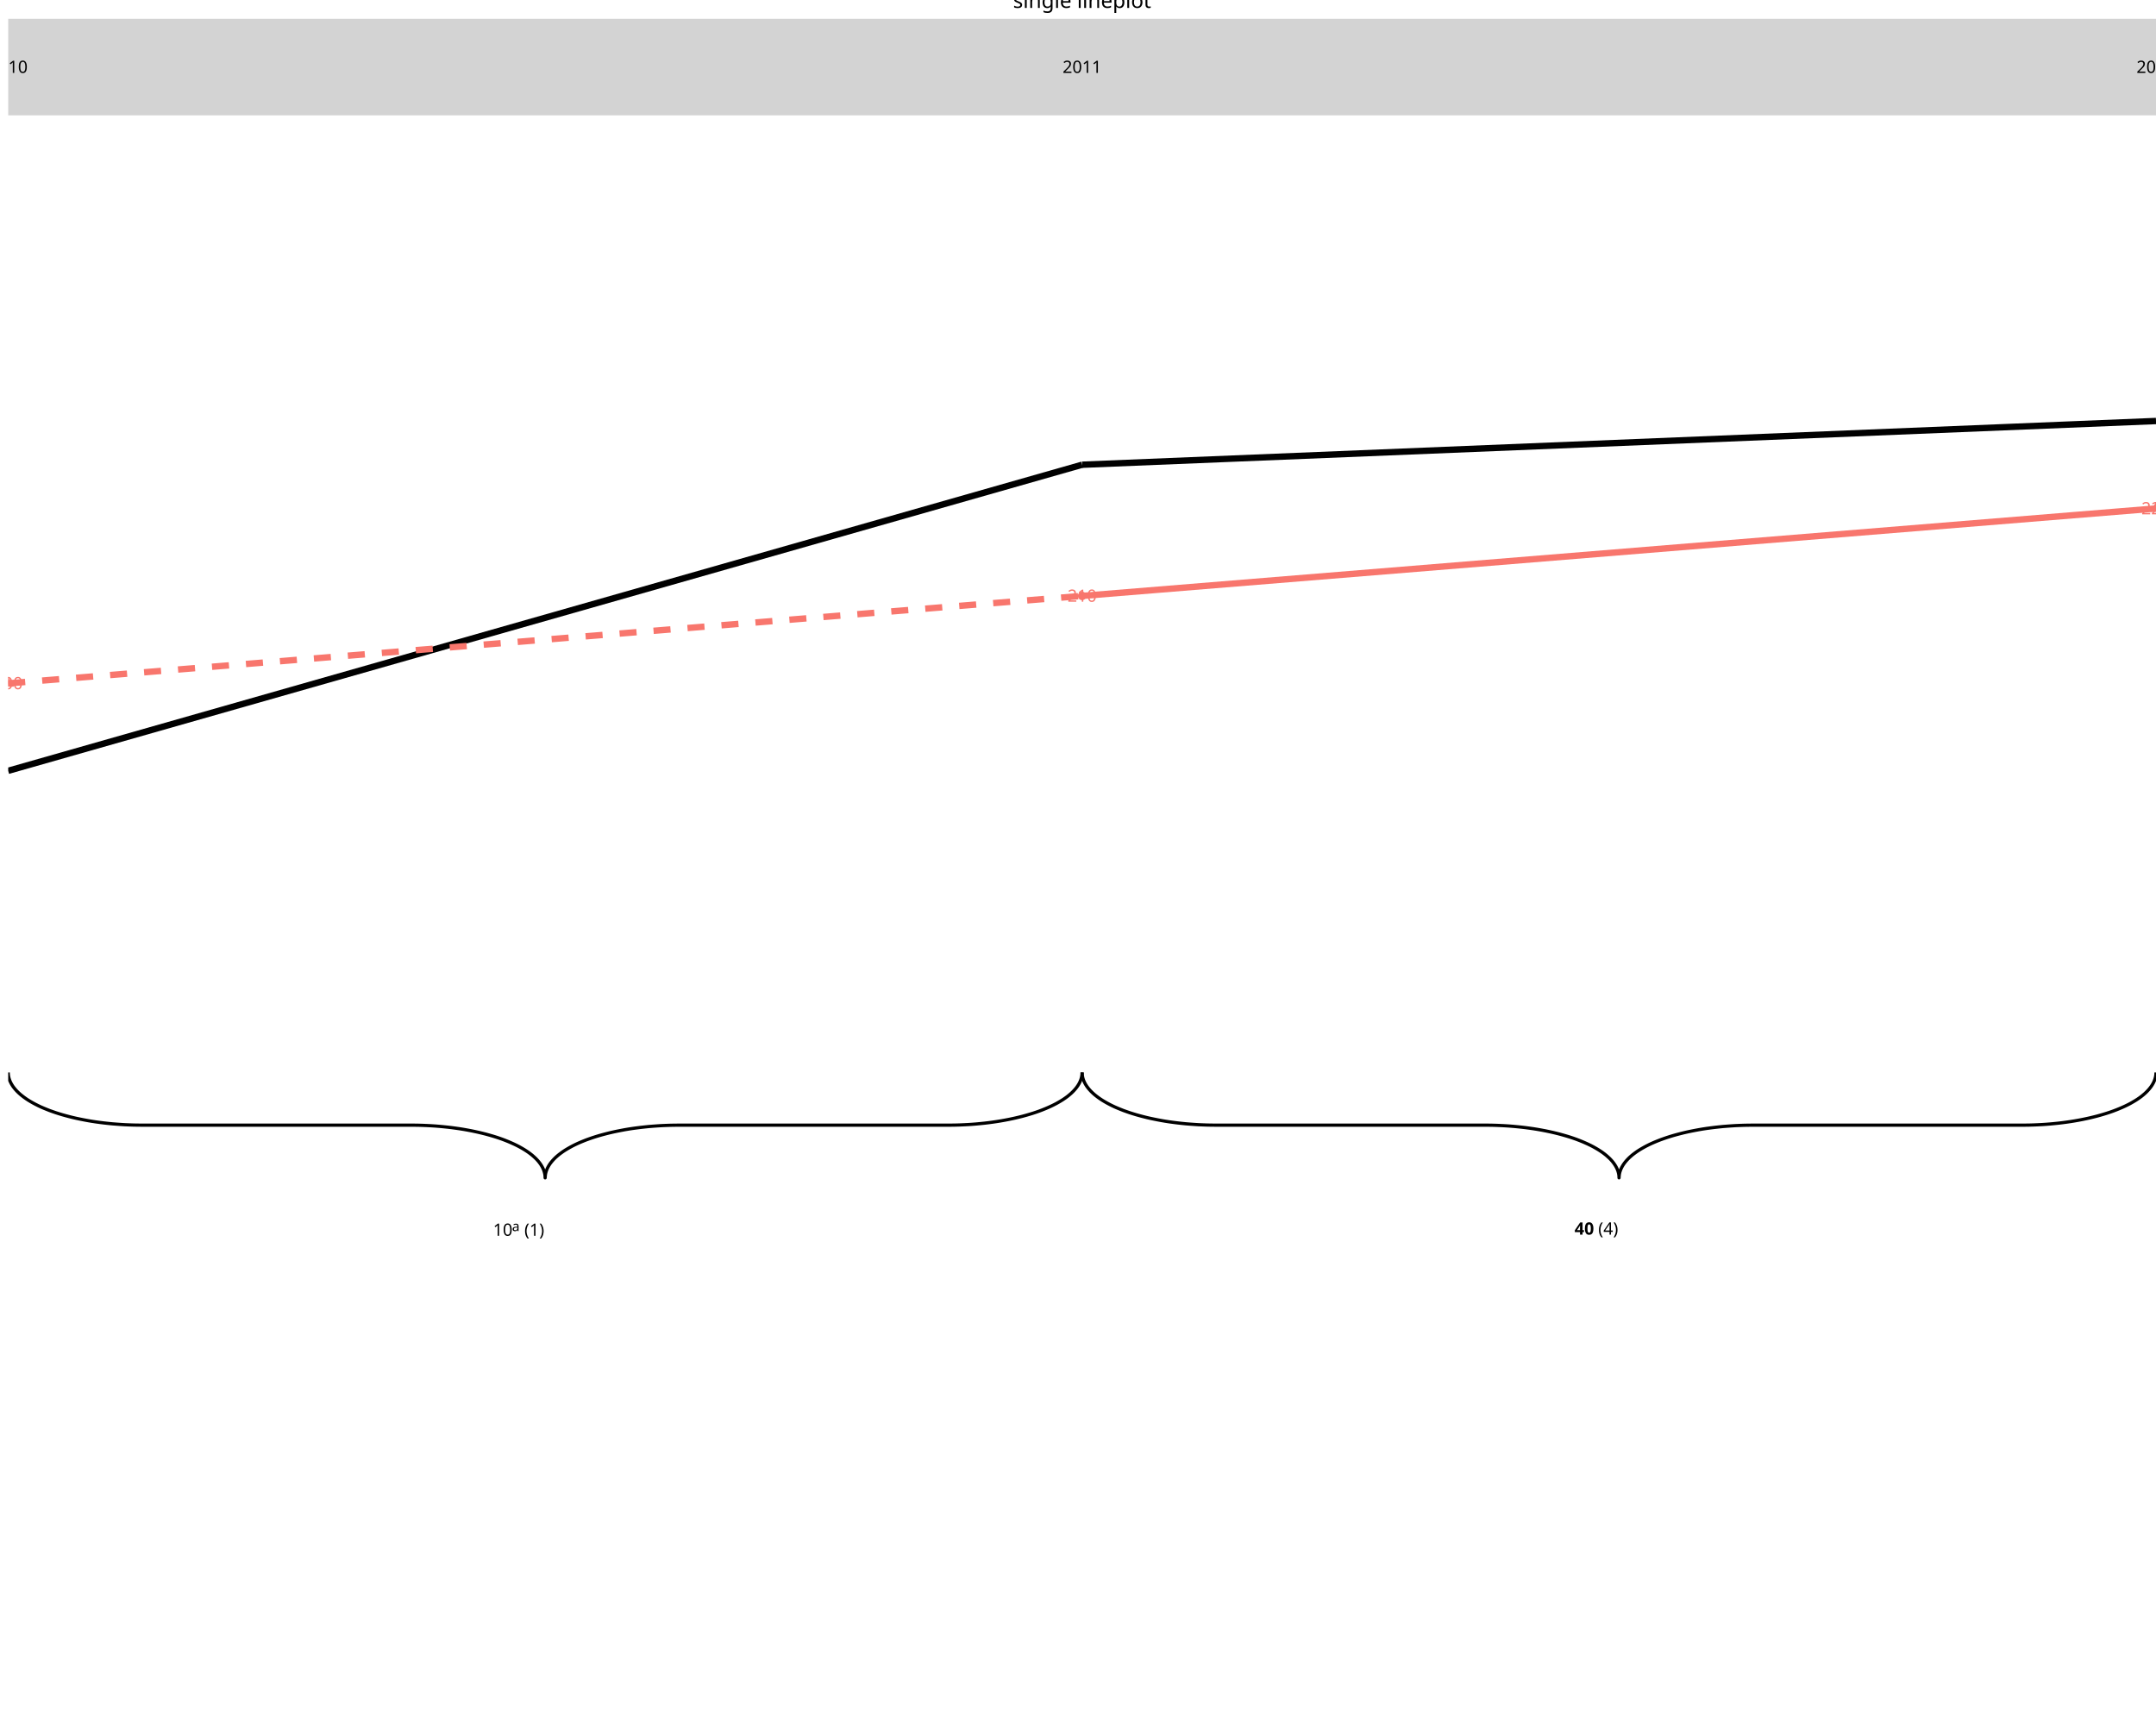
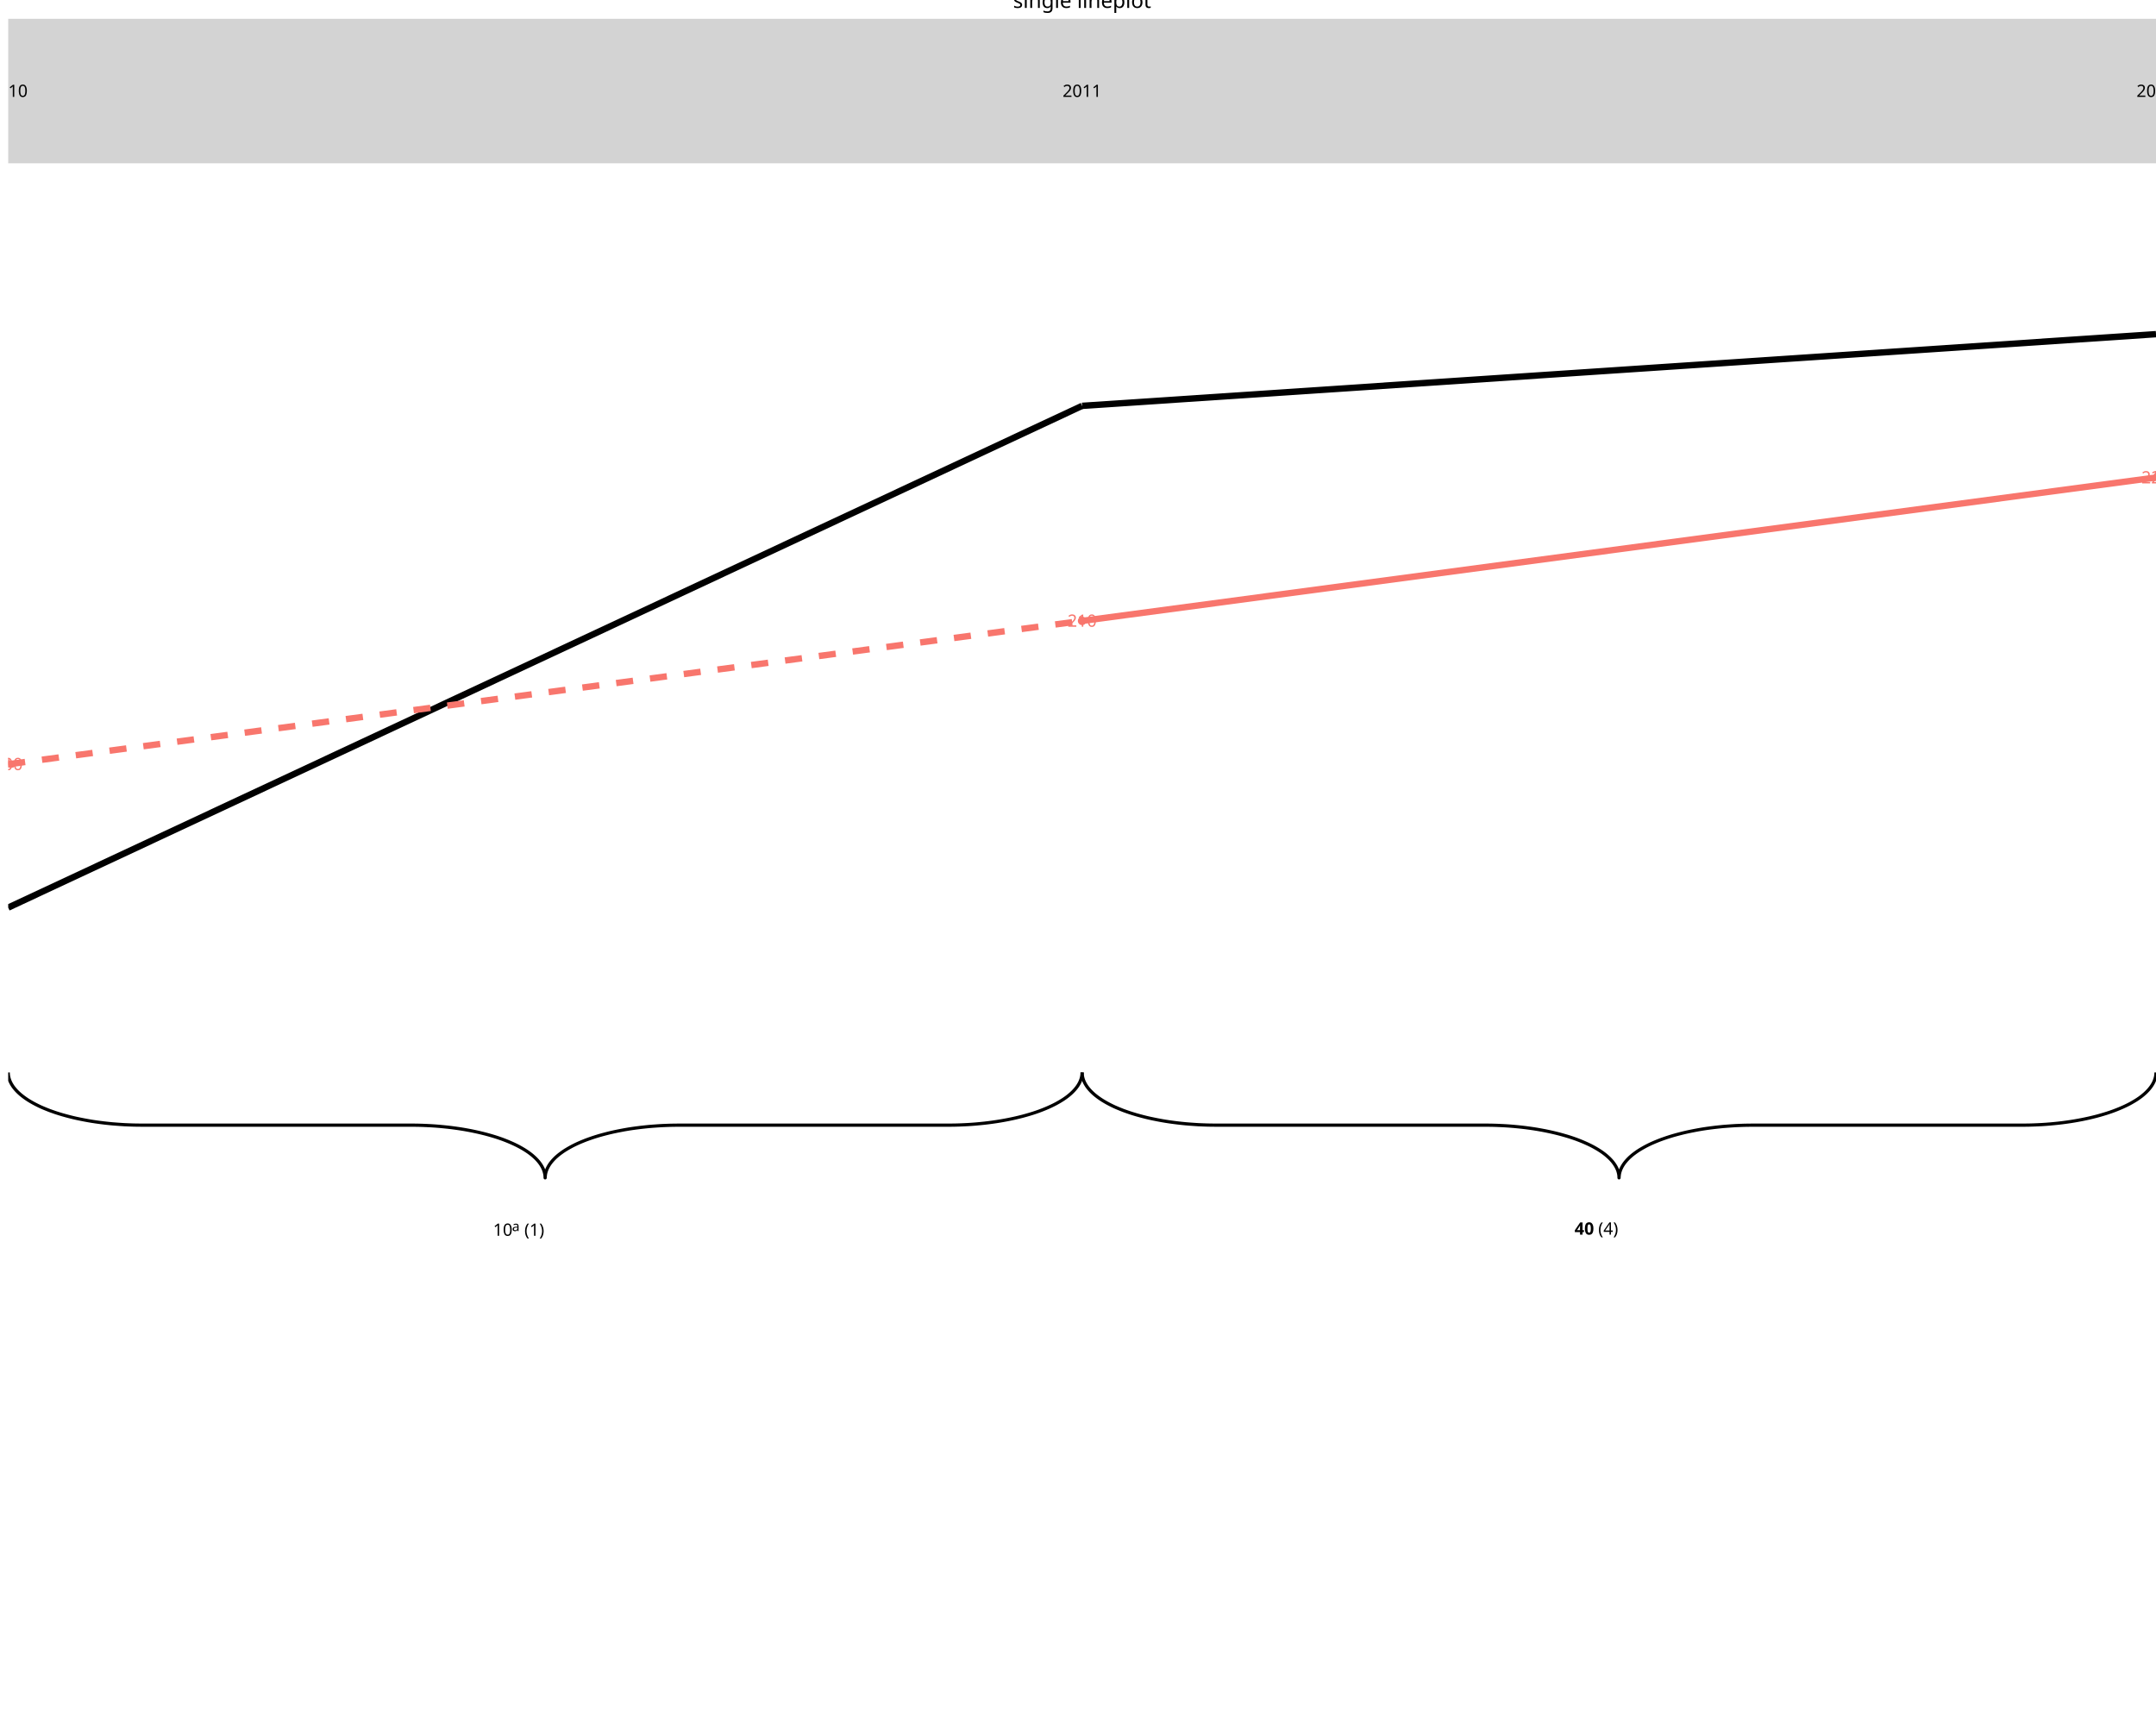
<svg xmlns="http://www.w3.org/2000/svg" class="svglite" data-engine-version="2.0" width="720.00pt" height="576.00pt" viewBox="0 0 720.00 576.00">
  <defs>
    <style type="text/css">
    .svglite line, .svglite polyline, .svglite polygon, .svglite path, .svglite rect, .svglite circle {
      fill: none;
      stroke: #000000;
      stroke-linecap: round;
      stroke-linejoin: round;
      stroke-miterlimit: 10.00;
    }
  </style>
  </defs>
  <rect width="100%" height="100%" style="stroke: none; fill: #FFFFFF;" />
  <defs>
    <clipPath id="cpMC4wMHw3MjAuMDB8MC4wMHw1NzYuMDA=">
      <rect x="0.00" y="0.00" width="720.00" height="576.00" />
    </clipPath>
  </defs>
  <g clip-path="url(#cpMC4wMHw3MjAuMDB8MC4wMHw1NzYuMDA=)">
</g>
  <defs>
    <clipPath id="cpMi43NHw3MjAuMDB8Ni4yN3w0MzIuMDA=">
      <rect x="2.74" y="6.27" width="717.26" height="425.73" />
    </clipPath>
  </defs>
  <g clip-path="url(#cpMi43NHw3MjAuMDB8Ni4yN3w0MzIuMDA=)">
    <polyline points="2.74,358.11 2.75,358.39 2.79,358.95 2.88,359.50 3.01,360.05 3.19,360.60 3.41,361.15 3.68,361.70 3.99,362.24 4.34,362.78 4.74,363.31 5.18,363.84 5.66,364.36 6.19,364.88 6.75,365.39 7.36,365.89 8.00,366.38 8.69,366.87 9.41,367.35 10.17,367.81 10.97,368.27 11.81,368.72 12.68,369.16 13.58,369.59 14.52,370.00 15.50,370.40 16.50,370.80 17.54,371.17 18.60,371.54 19.70,371.89 20.82,372.23 21.97,372.55 23.14,372.86 24.34,373.16 25.56,373.44 26.81,373.70 28.07,373.95 29.36,374.19 30.66,374.41 31.98,374.61 33.31,374.79 34.66,374.96 36.02,375.11 37.40,375.25 38.78,375.36 40.17,375.46 41.57,375.55 42.98,375.61 44.39,375.66 45.80,375.69 47.21,375.70 138.29,375.71 139.70,375.73 141.11,375.77 142.52,375.83 143.92,375.90 145.32,375.99 146.71,376.10 148.09,376.23 149.45,376.37 150.81,376.53 152.15,376.71 153.48,376.90 154.79,377.11 156.08,377.34 157.36,377.58 158.61,377.84 159.84,378.11 161.05,378.40 162.24,378.70 163.40,379.02 164.54,379.35 165.65,379.69 166.73,380.05 167.78,380.42 168.80,380.81 169.79,381.21 170.74,381.62 171.67,382.04 172.56,382.47 173.41,382.91 174.23,383.37 175.01,383.83 175.75,384.30 176.46,384.78 177.12,385.27 177.75,385.77 178.33,386.28 178.88,386.79 179.38,387.31 179.84,387.83 180.26,388.37 180.63,388.90 180.96,389.44 181.25,389.98 181.50,390.53 181.70,391.08 181.85,391.63 181.97,392.19 182.03,392.74 182.05,393.30 182.05,393.30 182.06,393.02 182.11,392.46 182.19,391.91 182.33,391.36 182.51,390.81 182.73,390.26 183.00,389.71 183.31,389.17 183.66,388.63 184.06,388.10 184.50,387.57 184.98,387.05 185.50,386.53 186.07,386.02 186.67,385.52 187.32,385.03 188.00,384.54 188.73,384.06 189.49,383.60 190.29,383.14 191.12,382.69 191.99,382.25 192.90,381.82 193.84,381.41 194.81,381.01 195.82,380.61 196.85,380.24 197.92,379.87 199.01,379.52 200.13,379.18 201.28,378.86 202.46,378.55 203.66,378.25 204.88,377.97 206.12,377.71 207.39,377.46 208.67,377.22 209.97,377.00 211.29,376.80 212.63,376.62 213.98,376.45 215.34,376.30 216.71,376.16 218.09,376.05 219.49,375.95 220.89,375.86 222.29,375.80 223.70,375.75 225.11,375.72 226.53,375.71 317.60,375.70 319.02,375.68 320.43,375.64 321.84,375.58 323.24,375.51 324.64,375.42 326.02,375.31 327.40,375.18 328.77,375.04 330.12,374.88 331.47,374.70 332.79,374.51 334.10,374.30 335.40,374.07 336.67,373.83 337.93,373.57 339.16,373.30 340.37,373.01 341.56,372.71 342.72,372.39 343.85,372.06 344.96,371.72 346.04,371.36 347.09,370.99 348.11,370.60 349.10,370.20 350.06,369.79 350.98,369.37 351.87,368.94 352.72,368.50 353.54,368.04 354.32,367.58 355.07,367.11 355.77,366.63 356.44,366.14 357.06,365.64 357.65,365.13 358.19,364.62 358.69,364.10 359.15,363.58 359.57,363.05 359.95,362.51 360.28,361.97 360.57,361.43 360.81,360.88 361.01,360.33 361.17,359.78 361.28,359.22 361.35,358.67 361.37,358.11 361.37,358.11 " style="stroke-width: 1.07; stroke-linecap: butt;" />
    <polyline points="361.37,358.11 361.38,358.39 361.42,358.95 361.51,359.50 361.64,360.05 361.82,360.60 362.04,361.15 362.31,361.70 362.62,362.24 362.97,362.78 363.37,363.31 363.81,363.84 364.29,364.36 364.82,364.88 365.38,365.39 365.99,365.89 366.63,366.38 367.32,366.87 368.04,367.35 368.80,367.81 369.60,368.27 370.44,368.72 371.31,369.16 372.21,369.59 373.15,370.00 374.13,370.40 375.13,370.80 376.17,371.17 377.23,371.54 378.33,371.89 379.45,372.23 380.60,372.55 381.77,372.86 382.97,373.16 384.19,373.44 385.44,373.70 386.70,373.95 387.99,374.19 389.29,374.41 390.61,374.61 391.94,374.79 393.29,374.96 394.65,375.11 396.03,375.25 397.41,375.36 398.80,375.46 400.20,375.55 401.61,375.61 403.02,375.66 404.43,375.69 405.84,375.70 496.92,375.71 498.33,375.73 499.74,375.77 501.15,375.83 502.55,375.90 503.95,375.99 505.34,376.10 506.72,376.23 508.08,376.37 509.44,376.53 510.78,376.71 512.11,376.90 513.42,377.11 514.71,377.34 515.99,377.58 517.24,377.84 518.47,378.11 519.69,378.40 520.87,378.70 522.03,379.02 523.17,379.35 524.28,379.69 525.36,380.05 526.41,380.42 527.43,380.81 528.42,381.21 529.37,381.62 530.30,382.04 531.19,382.47 532.04,382.91 532.86,383.37 533.64,383.83 534.38,384.30 535.09,384.78 535.75,385.27 536.38,385.77 536.96,386.28 537.51,386.79 538.01,387.31 538.47,387.83 538.89,388.37 539.26,388.90 539.59,389.44 539.88,389.98 540.13,390.53 540.33,391.08 540.48,391.63 540.60,392.19 540.66,392.74 540.68,393.30 540.68,393.30 540.69,393.02 540.74,392.46 540.82,391.91 540.96,391.36 541.14,390.81 541.36,390.26 541.63,389.71 541.94,389.17 542.29,388.63 542.69,388.10 543.13,387.57 543.61,387.05 544.13,386.53 544.70,386.02 545.30,385.52 545.95,385.03 546.63,384.54 547.36,384.06 548.12,383.60 548.92,383.14 549.75,382.69 550.62,382.25 551.53,381.82 552.47,381.41 553.44,381.01 554.45,380.61 555.48,380.24 556.55,379.87 557.64,379.52 558.76,379.18 559.91,378.86 561.09,378.55 562.29,378.25 563.51,377.97 564.75,377.71 566.02,377.46 567.30,377.22 568.60,377.00 569.92,376.80 571.26,376.62 572.61,376.45 573.97,376.30 575.34,376.16 576.72,376.05 578.12,375.95 579.52,375.86 580.92,375.80 582.33,375.75 583.74,375.72 585.16,375.71 676.23,375.70 677.65,375.68 679.06,375.64 680.47,375.58 681.87,375.51 683.27,375.42 684.65,375.31 686.03,375.18 687.40,375.04 688.75,374.88 690.10,374.70 691.42,374.51 692.73,374.30 694.03,374.07 695.30,373.83 696.56,373.57 697.79,373.30 699.00,373.01 700.19,372.71 701.35,372.39 702.48,372.06 703.59,371.72 704.67,371.36 705.72,370.99 706.74,370.60 707.73,370.20 708.69,369.79 709.61,369.37 710.50,368.94 711.36,368.50 712.17,368.04 712.95,367.58 713.70,367.11 714.40,366.63 715.07,366.14 715.69,365.64 716.28,365.13 716.82,364.62 717.32,364.10 717.78,363.58 718.20,363.05 718.58,362.51 718.91,361.97 719.20,361.43 719.44,360.88 719.64,360.33 719.80,359.78 719.91,359.22 719.98,358.67 720.00,358.11 720.00,358.11 " style="stroke-width: 1.07; stroke-linecap: butt;" />
    <text x="164.66" y="412.65" style="font-size: 5.69px; font-family: sans;" textLength="6.33px" lengthAdjust="spacingAndGlyphs">10</text>
    <text x="170.99" y="411.08" style="font-size: 4.55px; font-family: sans;" textLength="2.53px" lengthAdjust="spacingAndGlyphs">a</text>
    <text x="175.10" y="412.65" style="font-size: 5.69px; font-family: sans;" textLength="6.95px" lengthAdjust="spacingAndGlyphs">(1)</text>
    <text x="525.82" y="412.26" style="font-size: 5.69px; font-weight: bold; font-family: sans;" textLength="6.33px" lengthAdjust="spacingAndGlyphs">40</text>
    <text x="533.73" y="412.26" style="font-size: 5.69px; font-family: sans;" textLength="6.95px" lengthAdjust="spacingAndGlyphs">(4)</text>
-     <line x1="2.74" y1="257.38" x2="361.37" y2="155.18" style="stroke-width: 2.13; stroke-linecap: butt;" />
-     <line x1="361.37" y1="155.18" x2="720.00" y2="140.58" style="stroke-width: 2.13; stroke-linecap: butt;" />
-     <line x1="2.74" y1="228.18" x2="361.37" y2="198.98" style="stroke-width: 2.13; stroke: #F8766D; stroke-dasharray: 5.69,5.69; stroke-linecap: butt;" />
-     <line x1="361.37" y1="198.98" x2="720.00" y2="169.78" style="stroke-width: 2.13; stroke: #F8766D; stroke-linecap: butt;" />
-     <polygon points="2.74,225.97 4.65,229.28 0.83,229.28 " style="stroke-width: 0.71; stroke: none; fill: #F8766D;" />
-     <circle cx="361.37" cy="198.98" r="1.42" style="stroke-width: 0.71; stroke: none; fill: #F8766D;" />
-     <polygon points="720.00,167.57 721.91,170.89 718.09,170.89 " style="stroke-width: 0.71; stroke: none; fill: #F8766D;" />
-     <text x="2.74" y="230.14" text-anchor="middle" style="font-size: 5.69px; fill: #F8766D; font-family: sans;" textLength="9.50px" lengthAdjust="spacingAndGlyphs">200</text>
-     <text x="361.37" y="200.94" text-anchor="middle" style="font-size: 5.69px; fill: #F8766D; font-family: sans;" textLength="9.50px" lengthAdjust="spacingAndGlyphs">210</text>
-     <text x="720.00" y="171.74" text-anchor="middle" style="font-size: 5.69px; fill: #F8766D; font-family: sans;" textLength="9.50px" lengthAdjust="spacingAndGlyphs">220</text>
-     <rect x="2.74" y="6.27" width="717.26" height="32.24" style="stroke-width: 1.07; stroke: none; stroke-linecap: butt; stroke-linejoin: miter; fill: #D3D3D3;" />
-     <text x="2.74" y="24.35" text-anchor="middle" style="font-size: 5.69px; font-family: sans;" textLength="12.66px" lengthAdjust="spacingAndGlyphs">2010</text>
-     <text x="361.37" y="24.35" text-anchor="middle" style="font-size: 5.69px; font-family: sans;" textLength="12.66px" lengthAdjust="spacingAndGlyphs">2011</text>
-     <text x="720.00" y="24.35" text-anchor="middle" style="font-size: 5.69px; font-family: sans;" textLength="12.66px" lengthAdjust="spacingAndGlyphs">2020</text>
+     <line x1="2.74" y1="303.06" x2="361.37" y2="135.52" style="stroke-width: 2.13; stroke-linecap: butt;" />
+     <line x1="361.37" y1="135.52" x2="720.00" y2="111.58" style="stroke-width: 2.13; stroke-linecap: butt;" />
+     <line x1="2.74" y1="255.19" x2="361.37" y2="207.32" style="stroke-width: 2.13; stroke: #F8766D; stroke-dasharray: 5.69,5.69; stroke-linecap: butt;" />
+     <line x1="361.37" y1="207.32" x2="720.00" y2="159.45" style="stroke-width: 2.13; stroke: #F8766D; stroke-linecap: butt;" />
+     <polygon points="2.74,252.98 4.65,256.30 0.83,256.30 " style="stroke-width: 0.71; stroke: none; fill: #F8766D;" />
+     <circle cx="361.37" cy="207.32" r="1.42" style="stroke-width: 0.71; stroke: none; fill: #F8766D;" />
+     <polygon points="720.00,157.24 721.91,160.56 718.09,160.56 " style="stroke-width: 0.71; stroke: none; fill: #F8766D;" />
+     <text x="2.74" y="257.15" text-anchor="middle" style="font-size: 5.69px; fill: #F8766D; font-family: sans;" textLength="9.50px" lengthAdjust="spacingAndGlyphs">200</text>
+     <text x="361.37" y="209.28" text-anchor="middle" style="font-size: 5.69px; fill: #F8766D; font-family: sans;" textLength="9.50px" lengthAdjust="spacingAndGlyphs">210</text>
+     <text x="720.00" y="161.41" text-anchor="middle" style="font-size: 5.69px; fill: #F8766D; font-family: sans;" textLength="9.50px" lengthAdjust="spacingAndGlyphs">220</text>
+     <rect x="2.74" y="6.27" width="717.26" height="48.25" style="stroke-width: 1.07; stroke: none; stroke-linecap: butt; stroke-linejoin: miter; fill: #D3D3D3;" />
+     <text x="2.74" y="32.36" text-anchor="middle" style="font-size: 5.69px; font-family: sans;" textLength="12.66px" lengthAdjust="spacingAndGlyphs">2010</text>
+     <text x="361.37" y="32.36" text-anchor="middle" style="font-size: 5.69px; font-family: sans;" textLength="12.66px" lengthAdjust="spacingAndGlyphs">2011</text>
+     <text x="720.00" y="32.36" text-anchor="middle" style="font-size: 5.69px; font-family: sans;" textLength="12.66px" lengthAdjust="spacingAndGlyphs">2020</text>
  </g>
  <g clip-path="url(#cpMC4wMHw3MjAuMDB8MC4wMHw1NzYuMDA=)">
    <text x="361.37" y="2.64" text-anchor="middle" style="font-size: 7.00px; font-family: sans;" textLength="42.42px" lengthAdjust="spacingAndGlyphs">single lineplot</text>
  </g>
</svg>
